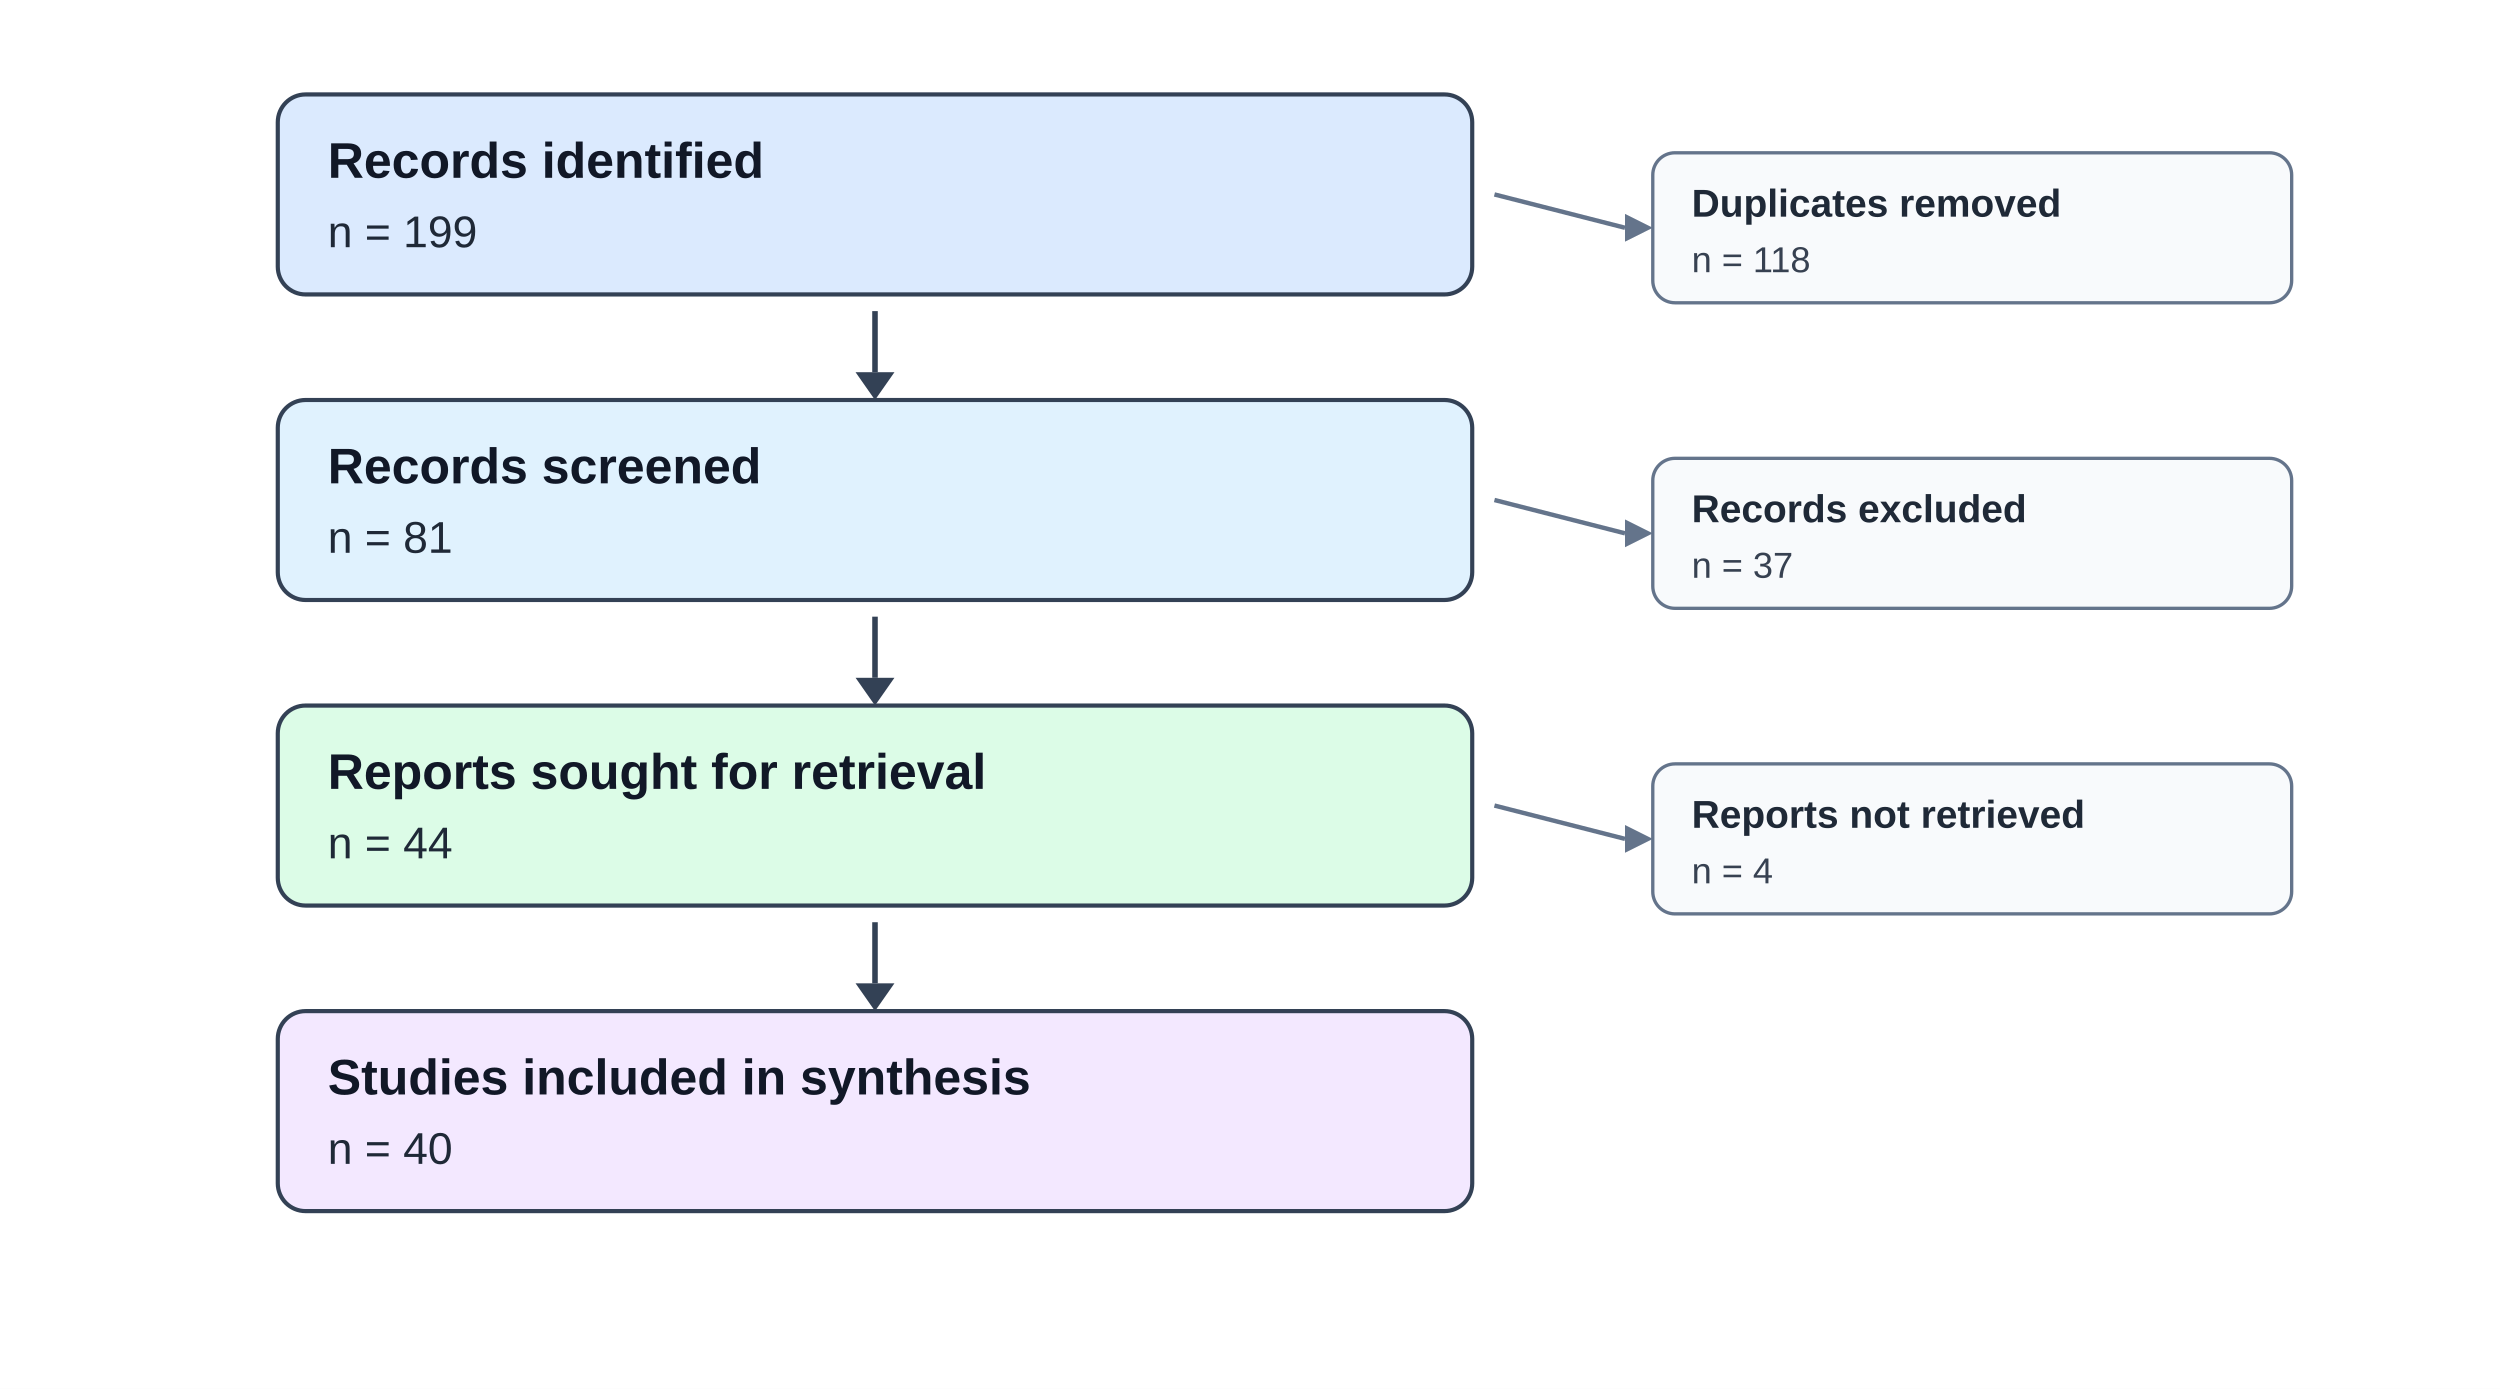
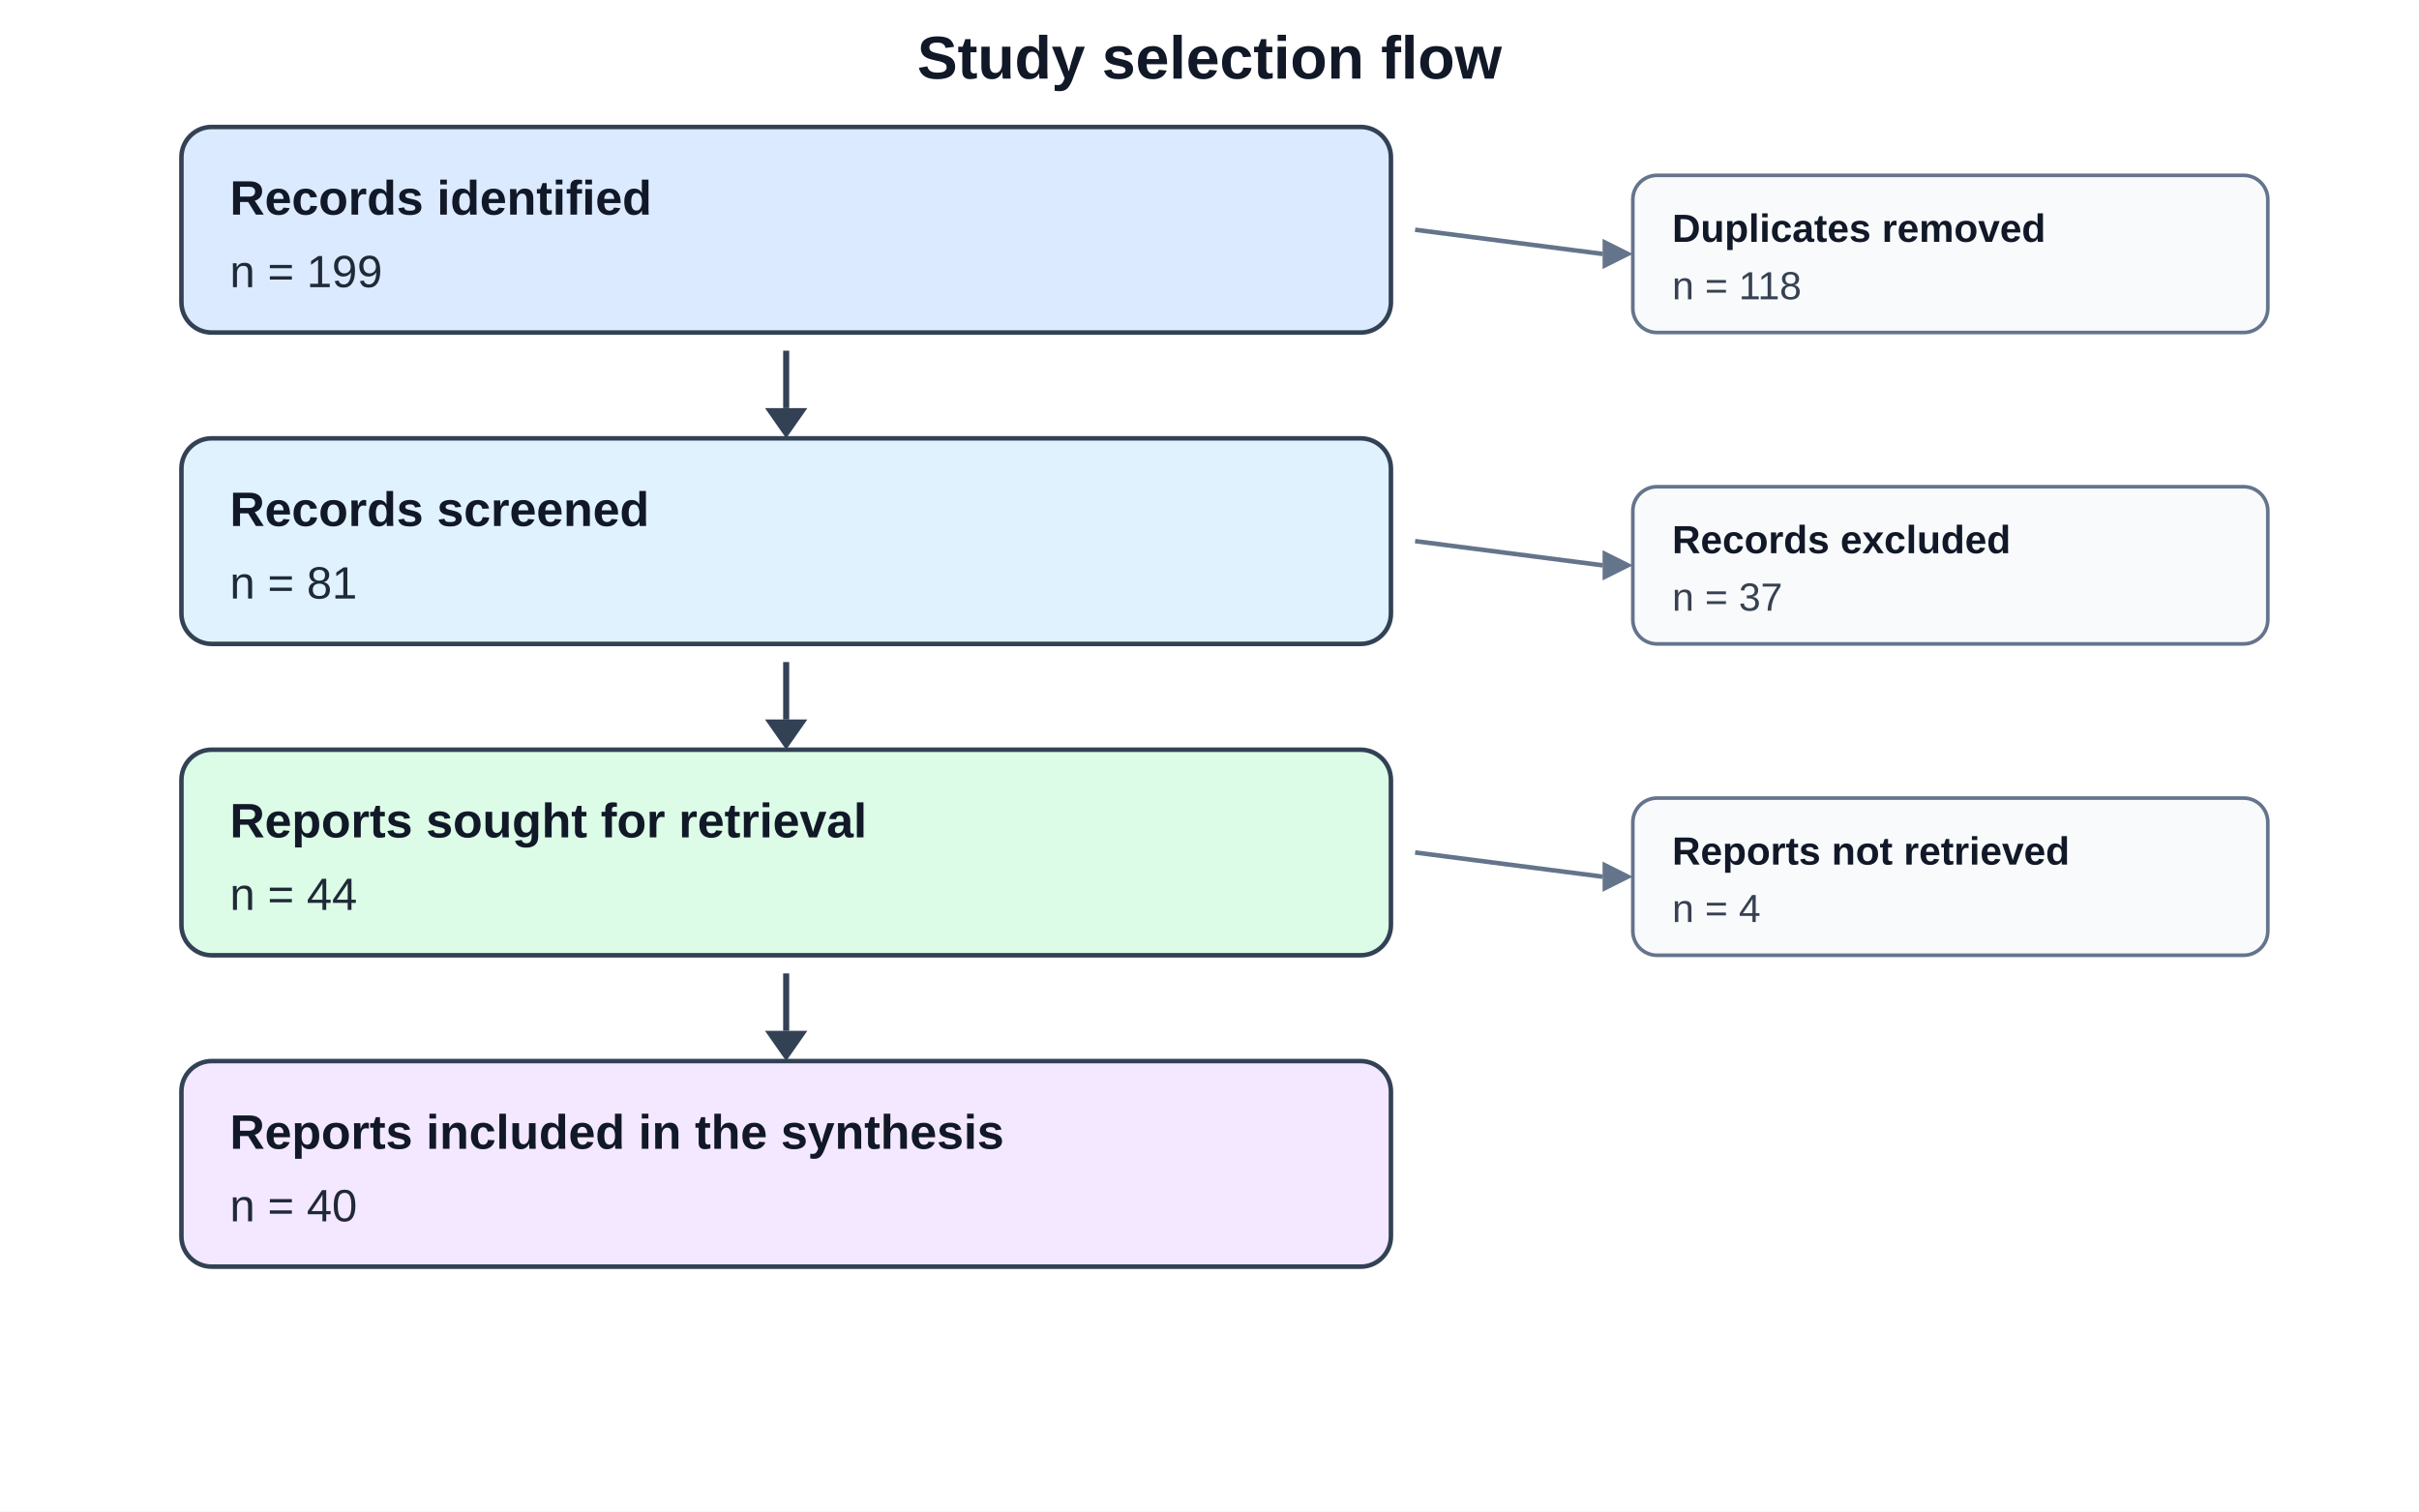
- <svg xmlns="http://www.w3.org/2000/svg" width="900" height="500" viewBox="0 0 900 500">
-   <rect x="0" y="0" width="900" height="500" fill="white" />
+ <svg xmlns="http://www.w3.org/2000/svg" width="800" height="500" viewBox="0 0 800 500" role="img" aria-label="Study selection flow">
+   <rect x="0" y="0" width="800" height="500" fill="white" />
  <g font-family="Arial, Helvetica, sans-serif">
-     <rect x="100" y="34" width="430" height="72" rx="10" fill="#DBEAFE" stroke="#334155" stroke-width="1.5" />
-     <text x="118.0" y="64.0" font-size="18" text-anchor="start" font-weight="bold" fill="#111827">Records identified</text>
-     <text x="118.0" y="89.0" font-size="16" text-anchor="start" font-weight="normal" fill="#1F2937">n = 199</text>
-     <line x1="315.0" y1="112" x2="315.0" y2="134" stroke="#334155" stroke-width="2" />
-     <polygon points="308.0,134 322.0,134 315.0,144" fill="#334155" />
-     <rect x="100" y="144" width="430" height="72" rx="10" fill="#E0F2FE" stroke="#334155" stroke-width="1.5" />
-     <text x="118.0" y="174.0" font-size="18" text-anchor="start" font-weight="bold" fill="#111827">Records screened</text>
-     <text x="118.0" y="199.0" font-size="16" text-anchor="start" font-weight="normal" fill="#1F2937">n = 81</text>
-     <line x1="315.0" y1="222" x2="315.0" y2="244" stroke="#334155" stroke-width="2" />
-     <polygon points="308.0,244 322.0,244 315.0,254" fill="#334155" />
-     <rect x="100" y="254" width="430" height="72" rx="10" fill="#DCFCE7" stroke="#334155" stroke-width="1.5" />
-     <text x="118.0" y="284.0" font-size="18" text-anchor="start" font-weight="bold" fill="#111827">Reports sought for retrieval</text>
-     <text x="118.0" y="309.0" font-size="16" text-anchor="start" font-weight="normal" fill="#1F2937">n = 44</text>
-     <line x1="315.0" y1="332" x2="315.0" y2="354" stroke="#334155" stroke-width="2" />
-     <polygon points="308.0,354 322.0,354 315.0,364" fill="#334155" />
-     <rect x="100" y="364" width="430" height="72" rx="10" fill="#F3E8FF" stroke="#334155" stroke-width="1.5" />
-     <text x="118.0" y="394.0" font-size="18" text-anchor="start" font-weight="bold" fill="#111827">Studies included in synthesis</text>
-     <text x="118.0" y="419.0" font-size="16" text-anchor="start" font-weight="normal" fill="#1F2937">n = 40</text>
-     <rect x="595" y="55" width="230" height="54" rx="8" fill="#F8FAFC" stroke="#64748B" stroke-width="1.2" />
-     <text x="609.0" y="78.0" font-size="14" text-anchor="start" font-weight="bold" fill="#1F2937">Duplicates removed</text>
-     <text x="609.0" y="98.0" font-size="13" text-anchor="start" font-weight="normal" fill="#374151">n = 118</text>
-     <line x1="538" y1="70.0" x2="585" y2="82.0" stroke="#64748B" stroke-width="1.6" />
-     <polygon points="585,77.0 585,87.0 595,82.0" fill="#64748B" />
-     <rect x="595" y="165" width="230" height="54" rx="8" fill="#F8FAFC" stroke="#64748B" stroke-width="1.2" />
-     <text x="609.0" y="188.0" font-size="14" text-anchor="start" font-weight="bold" fill="#1F2937">Records excluded</text>
-     <text x="609.0" y="208.0" font-size="13" text-anchor="start" font-weight="normal" fill="#374151">n = 37</text>
-     <line x1="538" y1="180.0" x2="585" y2="192.0" stroke="#64748B" stroke-width="1.6" />
-     <polygon points="585,187.0 585,197.0 595,192.0" fill="#64748B" />
-     <rect x="595" y="275" width="230" height="54" rx="8" fill="#F8FAFC" stroke="#64748B" stroke-width="1.2" />
-     <text x="609.0" y="298.0" font-size="14" text-anchor="start" font-weight="bold" fill="#1F2937">Reports not retrieved</text>
-     <text x="609.0" y="318.0" font-size="13" text-anchor="start" font-weight="normal" fill="#374151">n = 4</text>
-     <line x1="538" y1="290.0" x2="585" y2="302.0" stroke="#64748B" stroke-width="1.6" />
-     <polygon points="585,297.0 585,307.0 595,302.0" fill="#64748B" />
+     <text x="400.0" y="26.0" font-size="20" text-anchor="middle" font-weight="bold" fill="#111827">Study selection flow</text>
+     <rect x="60" y="42" width="400" height="68" rx="10" fill="#DBEAFE" stroke="#334155" stroke-width="1.5" />
+     <text x="76.0" y="71.0" font-size="16" text-anchor="start" font-weight="bold" fill="#111827">Records identified</text>
+     <text x="76.0" y="95.0" font-size="15" text-anchor="start" font-weight="normal" fill="#1F2937">n = 199</text>
+     <line x1="260.0" y1="116" x2="260.0" y2="135" stroke="#334155" stroke-width="2" />
+     <polygon points="253.0,135 267.0,135 260.0,145" fill="#334155" />
+     <rect x="60" y="145" width="400" height="68" rx="10" fill="#E0F2FE" stroke="#334155" stroke-width="1.5" />
+     <text x="76.0" y="174.0" font-size="16" text-anchor="start" font-weight="bold" fill="#111827">Records screened</text>
+     <text x="76.0" y="198.0" font-size="15" text-anchor="start" font-weight="normal" fill="#1F2937">n = 81</text>
+     <line x1="260.0" y1="219" x2="260.0" y2="238" stroke="#334155" stroke-width="2" />
+     <polygon points="253.0,238 267.0,238 260.0,248" fill="#334155" />
+     <rect x="60" y="248" width="400" height="68" rx="10" fill="#DCFCE7" stroke="#334155" stroke-width="1.5" />
+     <text x="76.0" y="277.0" font-size="16" text-anchor="start" font-weight="bold" fill="#111827">Reports sought for retrieval</text>
+     <text x="76.0" y="301.0" font-size="15" text-anchor="start" font-weight="normal" fill="#1F2937">n = 44</text>
+     <line x1="260.0" y1="322" x2="260.0" y2="341" stroke="#334155" stroke-width="2" />
+     <polygon points="253.0,341 267.0,341 260.0,351" fill="#334155" />
+     <rect x="60" y="351" width="400" height="68" rx="10" fill="#F3E8FF" stroke="#334155" stroke-width="1.5" />
+     <text x="76.0" y="380.0" font-size="16" text-anchor="start" font-weight="bold" fill="#111827">Reports included in the synthesis</text>
+     <text x="76.0" y="404.0" font-size="15" text-anchor="start" font-weight="normal" fill="#1F2937">n = 40</text>
+     <rect x="540" y="58" width="210" height="52" rx="8" fill="#F8FAFC" stroke="#64748B" stroke-width="1.2" />
+     <text x="553.0" y="80.0" font-size="13" text-anchor="start" font-weight="bold" fill="#111827">Duplicates removed</text>
+     <text x="553.0" y="99.0" font-size="13" text-anchor="start" font-weight="normal" fill="#374151">n = 118</text>
+     <line x1="468" y1="76.0" x2="530" y2="84.0" stroke="#64748B" stroke-width="1.5" />
+     <polygon points="530,79.0 530,89.0 540,84.0" fill="#64748B" />
+     <rect x="540" y="161" width="210" height="52" rx="8" fill="#F8FAFC" stroke="#64748B" stroke-width="1.2" />
+     <text x="553.0" y="183.0" font-size="13" text-anchor="start" font-weight="bold" fill="#111827">Records excluded</text>
+     <text x="553.0" y="202.0" font-size="13" text-anchor="start" font-weight="normal" fill="#374151">n = 37</text>
+     <line x1="468" y1="179.0" x2="530" y2="187.0" stroke="#64748B" stroke-width="1.5" />
+     <polygon points="530,182.0 530,192.0 540,187.0" fill="#64748B" />
+     <rect x="540" y="264" width="210" height="52" rx="8" fill="#F8FAFC" stroke="#64748B" stroke-width="1.2" />
+     <text x="553.0" y="286.0" font-size="13" text-anchor="start" font-weight="bold" fill="#111827">Reports not retrieved</text>
+     <text x="553.0" y="305.0" font-size="13" text-anchor="start" font-weight="normal" fill="#374151">n = 4</text>
+     <line x1="468" y1="282.0" x2="530" y2="290.0" stroke="#64748B" stroke-width="1.5" />
+     <polygon points="530,285.0 530,295.0 540,290.0" fill="#64748B" />
  </g>
</svg>
